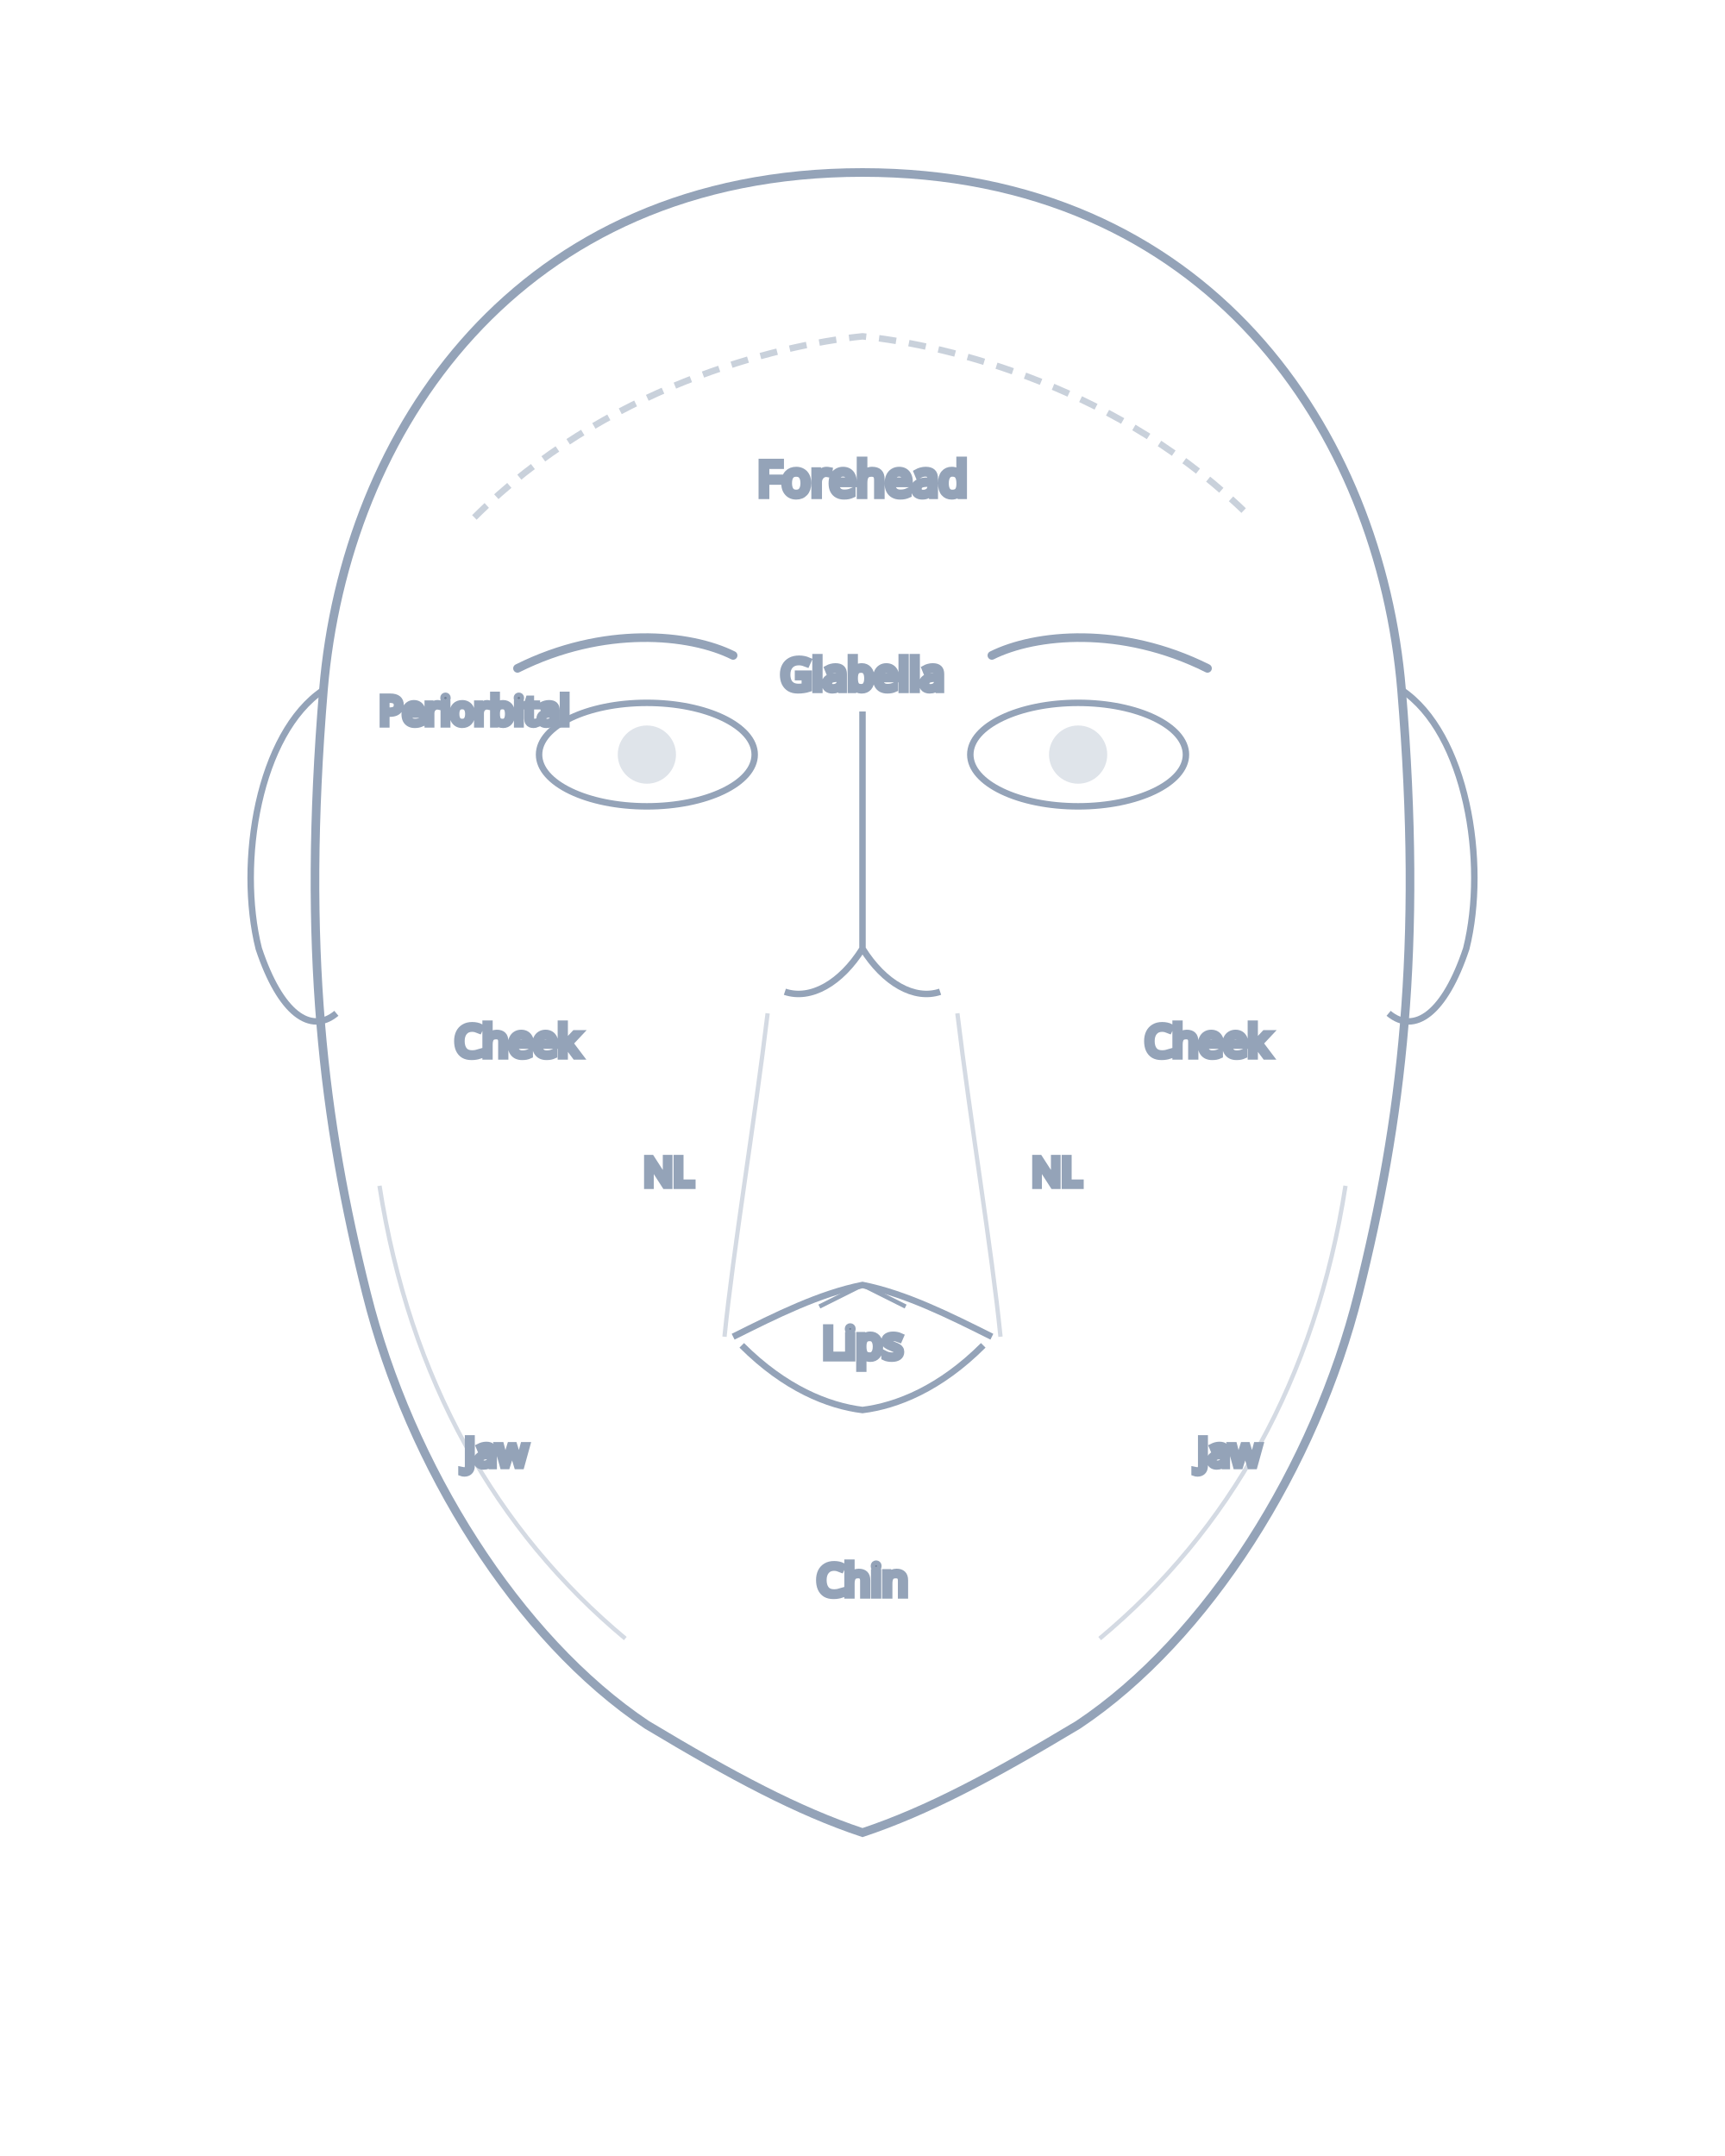
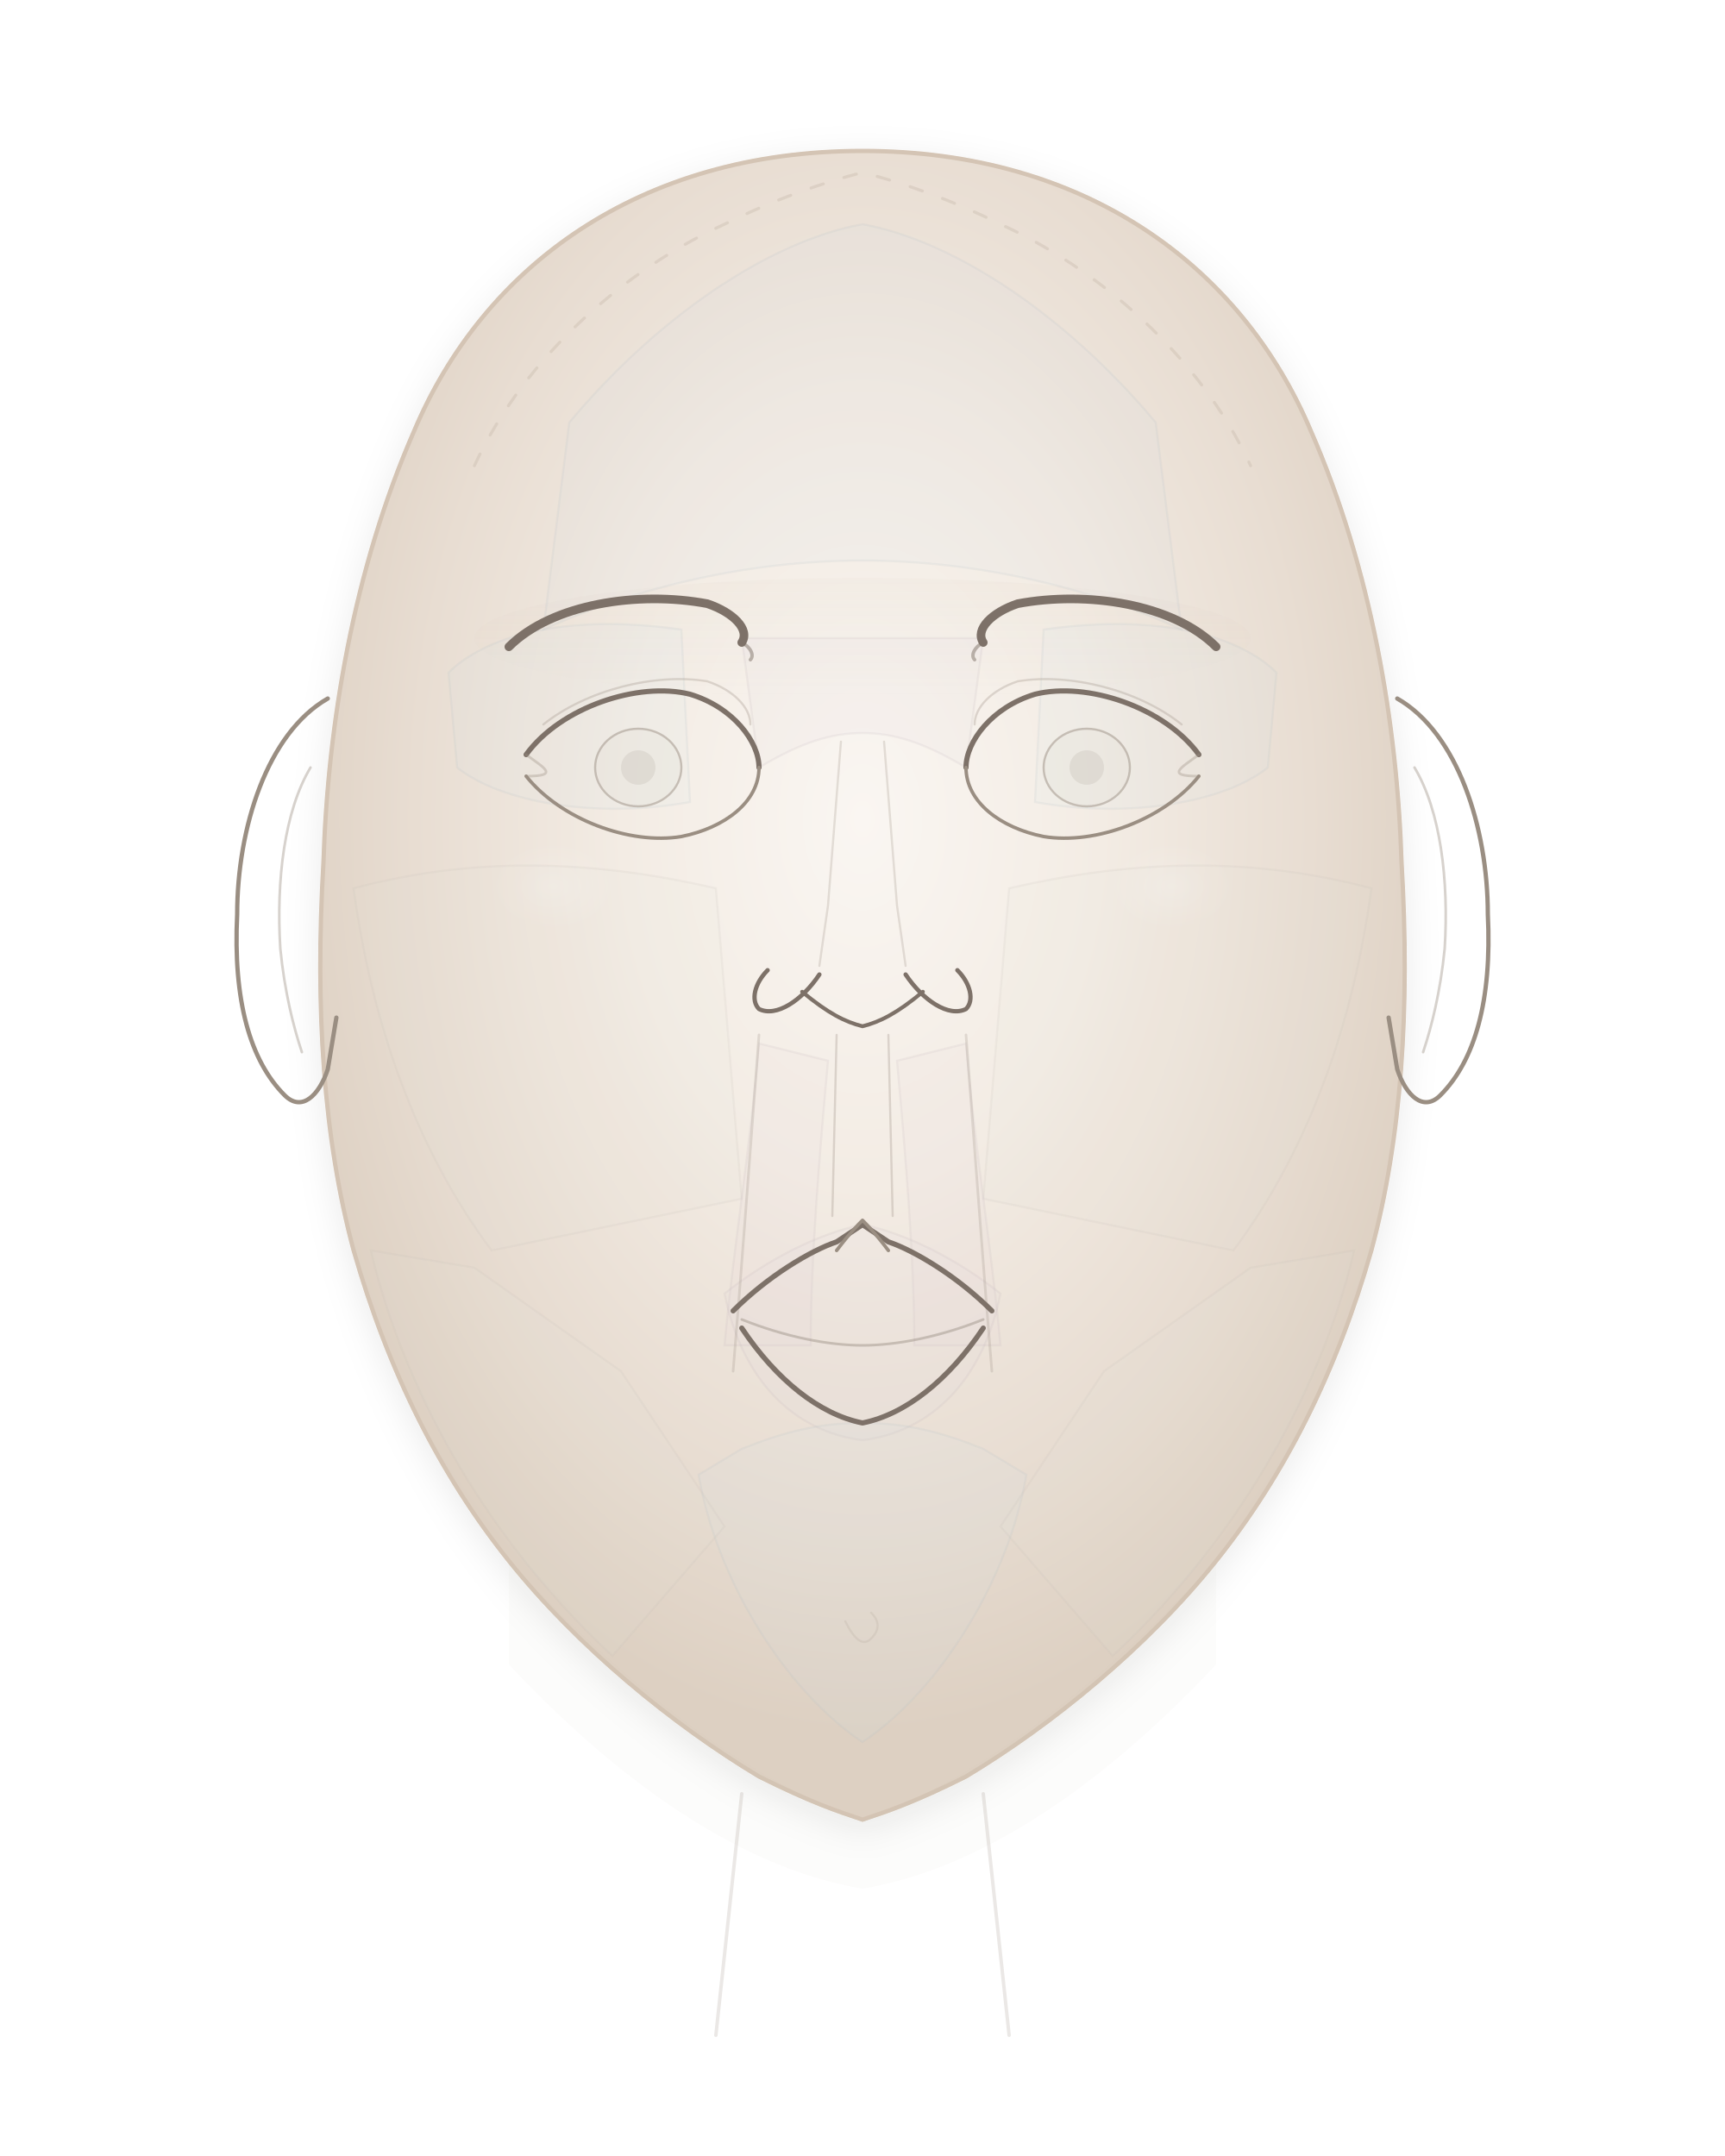
- <svg xmlns="http://www.w3.org/2000/svg" viewBox="0 0 400 500" fill="none" stroke="#94a3b8" stroke-width="1.5">
-   <path d="M200 40 C120 40 80 100 75 160 C70 220 75 260 85 300 C95 340 120 380 150 400 C170 412 185 420 200 425 C215 420 230 412 250 400 C280 380 305 340 315 300 C325 260 330 220 325 160 C320 100 280 40 200 40Z" stroke-width="2" />
-   <path d="M110 120 C140 90 180 80 200 78 C220 80 260 90 290 120" stroke-dasharray="4 3" opacity="0.5" />
-   <path data-region="FOREHEAD" d="M130 100 C150 85 180 80 200 78 C220 80 250 85 270 100 L275 145 C250 135 225 130 200 128 C175 130 150 135 125 145Z" fill="transparent" stroke="none" cursor="pointer" />
-   <path data-region="GLABELLA" d="M170 145 L230 145 L225 170 C215 168 210 167 200 166 C190 167 185 168 175 170Z" fill="transparent" stroke="none" cursor="pointer" />
-   <path data-region="PERIORBITAL" d="M105 160 C110 150 130 145 155 148 L160 175 C140 178 120 176 108 172Z" fill="transparent" stroke="none" cursor="pointer" />
-   <path data-region="PERIORBITAL" d="M295 160 C290 150 270 145 245 148 L240 175 C260 178 280 176 292 172Z" fill="transparent" stroke="none" cursor="pointer" />
-   <path d="M120 155 C140 145 160 147 170 152" stroke-width="2" stroke-linecap="round" />
-   <path d="M280 155 C260 145 240 147 230 152" stroke-width="2" stroke-linecap="round" />
-   <ellipse cx="150" cy="175" rx="25" ry="12" stroke-width="1.5" />
-   <ellipse cx="250" cy="175" rx="25" ry="12" stroke-width="1.5" />
-   <circle cx="150" cy="175" r="6" fill="#94a3b8" opacity="0.3" />
-   <circle cx="250" cy="175" r="6" fill="#94a3b8" opacity="0.3" />
-   <path d="M200 165 L200 220 C195 228 188 232 182 230 M200 220 C205 228 212 232 218 230" stroke-width="1.5" />
-   <path data-region="CHEEKS" d="M90 195 C92 220 100 255 115 275 L170 270 L165 200 C140 195 115 193 90 195Z" fill="transparent" stroke="none" cursor="pointer" />
-   <path data-region="CHEEKS" d="M310 195 C308 220 300 255 285 275 L230 270 L235 200 C260 195 285 193 310 195Z" fill="transparent" stroke="none" cursor="pointer" />
-   <path data-region="NASOLABIAL" d="M175 235 C172 260 168 285 165 300 L185 300 C185 285 188 260 190 240Z" fill="transparent" stroke="none" cursor="pointer" />
-   <path data-region="NASOLABIAL" d="M225 235 C228 260 232 285 235 300 L215 300 C215 285 212 260 210 240Z" fill="transparent" stroke="none" cursor="pointer" />
-   <path d="M178 235 C175 260 170 290 168 310" stroke-width="1" opacity="0.4" />
-   <path d="M222 235 C225 260 230 290 232 310" stroke-width="1" opacity="0.4" />
-   <path data-region="LIPS" d="M168 305 C175 298 188 293 200 292 C212 293 225 298 232 305 C228 318 215 325 200 326 C185 325 172 318 168 305Z" fill="transparent" stroke="none" cursor="pointer" />
-   <path d="M170 310 C180 305 190 300 200 298 C210 300 220 305 230 310" stroke-width="1.5" />
-   <path d="M190 303 L200 298 L210 303" stroke-width="1" />
-   <path d="M172 312 C182 322 192 326 200 327 C208 326 218 322 228 312" stroke-width="1.5" />
-   <path data-region="CHIN" d="M160 335 C165 355 180 380 200 390 C220 380 235 355 240 335 L230 330 C220 328 210 327 200 327 C190 327 180 328 170 330Z" fill="transparent" stroke="none" cursor="pointer" />
-   <path data-region="JAWLINE" d="M90 280 C95 310 110 345 135 370 L160 345 L140 310 L110 285Z" fill="transparent" stroke="none" cursor="pointer" />
-   <path data-region="JAWLINE" d="M310 280 C305 310 290 345 265 370 L240 345 L260 310 L290 285Z" fill="transparent" stroke="none" cursor="pointer" />
-   <path d="M88 275 C95 320 115 355 145 380" stroke-width="1" opacity="0.4" />
-   <path d="M312 275 C305 320 285 355 255 380" stroke-width="1" opacity="0.4" />
-   <path d="M75 160 C60 170 55 200 60 220 C65 235 72 240 78 235" stroke-width="1.5" />
-   <path d="M325 160 C340 170 345 200 340 220 C335 235 328 240 322 235" stroke-width="1.5" />
-   <text x="200" y="115" text-anchor="middle" font-size="11" fill="#64748b" font-family="system-ui" class="region-label" data-for="FOREHEAD">Forehead</text>
-   <text x="200" y="160" text-anchor="middle" font-size="10" fill="#64748b" font-family="system-ui" class="region-label" data-for="GLABELLA">Glabella</text>
-   <text x="110" y="168" text-anchor="middle" font-size="9" fill="#64748b" font-family="system-ui" class="region-label" data-for="PERIORBITAL">Periorbital</text>
-   <text x="120" y="245" text-anchor="middle" font-size="10" fill="#64748b" font-family="system-ui" class="region-label" data-for="CHEEKS">Cheek</text>
-   <text x="280" y="245" text-anchor="middle" font-size="10" fill="#64748b" font-family="system-ui" class="region-label" data-for="CHEEKS">Cheek</text>
-   <text x="155" y="275" text-anchor="middle" font-size="9" fill="#64748b" font-family="system-ui" class="region-label" data-for="NASOLABIAL">NL</text>
-   <text x="245" y="275" text-anchor="middle" font-size="9" fill="#64748b" font-family="system-ui" class="region-label" data-for="NASOLABIAL">NL</text>
-   <text x="200" y="315" text-anchor="middle" font-size="10" fill="#64748b" font-family="system-ui" class="region-label" data-for="LIPS">Lips</text>
-   <text x="200" y="370" text-anchor="middle" font-size="10" fill="#64748b" font-family="system-ui" class="region-label" data-for="CHIN">Chin</text>
-   <text x="115" y="340" text-anchor="middle" font-size="9" fill="#64748b" font-family="system-ui" class="region-label" data-for="JAWLINE">Jaw</text>
-   <text x="285" y="340" text-anchor="middle" font-size="9" fill="#64748b" font-family="system-ui" class="region-label" data-for="JAWLINE">Jaw</text>
+ <svg xmlns="http://www.w3.org/2000/svg" viewBox="0 0 400 500" fill="none">
+   <defs>
+     <style>
+       .zone { cursor: pointer; transition: opacity 0.2s ease; }
+       .zone:hover { opacity: 0.8; }
+       .feat { fill: none; stroke-linecap: round; stroke-linejoin: round; }
+     </style>
+     <radialGradient id="skinBase" cx="50%" cy="40%" r="55%">
+       <stop offset="0%" stop-color="#faf6f2" />
+       <stop offset="40%" stop-color="#f3ece4" />
+       <stop offset="75%" stop-color="#e8ddd2" />
+       <stop offset="100%" stop-color="#ddd0c2" />
+     </radialGradient>
+     <filter id="softShadow" x="-5%" y="-5%" width="110%" height="110%">
+       <feGaussianBlur in="SourceAlpha" stdDeviation="4" />
+       <feOffset dx="0" dy="2" />
+       <feComponentTransfer>
+         <feFuncA type="linear" slope="0.08" />
+       </feComponentTransfer>
+       <feMerge>
+         <feMergeNode />
+         <feMergeNode in="SourceGraphic" />
+       </feMerge>
+     </filter>
+     <radialGradient id="cheekHighlightL" cx="38%" cy="42%" r="18%">
+       <stop offset="0%" stop-color="#ffffff" stop-opacity="0.2" />
+       <stop offset="100%" stop-color="#ffffff" stop-opacity="0" />
+     </radialGradient>
+     <radialGradient id="cheekHighlightR" cx="62%" cy="42%" r="18%">
+       <stop offset="0%" stop-color="#ffffff" stop-opacity="0.2" />
+       <stop offset="100%" stop-color="#ffffff" stop-opacity="0" />
+     </radialGradient>
+     <linearGradient id="browShadow" x1="0" y1="0" x2="0" y2="1">
+       <stop offset="0%" stop-color="#c4b5a5" stop-opacity="0.06" />
+       <stop offset="100%" stop-color="#c4b5a5" stop-opacity="0" />
+     </linearGradient>
+   </defs>
+   <path filter="url(#softShadow)" d="     M200 35     C148 35 112 62 96 100     C82 132 76 168 75 200     C73 234 75 264 82 290     C90 318 102 342 118 362     C134 382 156 400 176 412     C188 418 194 420 200 422     C206 420 212 418 224 412     C244 400 266 382 282 362     C298 342 310 318 318 290     C325 264 327 234 325 200     C324 168 318 132 304 100     C288 62 252 35 200 35Z" fill="url(#skinBase)" stroke="#d4c4b4" stroke-width="1" />
+   <ellipse cx="200" cy="148" rx="90" ry="14" fill="url(#browShadow)" />
+   <ellipse cx="138" cy="210" rx="40" ry="28" fill="url(#cheekHighlightL)" />
+   <ellipse cx="262" cy="210" rx="40" ry="28" fill="url(#cheekHighlightR)" />
+   <path d="M118 362 C148 394 176 414 200 422 C224 414 252 394 282 362     L282 386 C252 418 224 434 200 438 C176 434 148 418 118 386Z" fill="#c4b5a5" opacity="0.05" />
+   <path data-region="FOREHEAD" class="zone" d="M132 98 C152 74 178 56 200 52 C222 56 248 74 268 98       L274 146 C252 136 226 130 200 130 C174 130 148 136 126 146Z" fill="#d0dce6" fill-opacity="0.12" stroke="#b0bcc6" stroke-width="0.5" stroke-opacity="0.15" />
+   <path data-region="GLABELLA" class="zone" d="M172 148 L228 148 L224 178 C214 172 207 170 200 170 C193 170 186 172 176 178Z" fill="#e0d0d8" fill-opacity="0.12" stroke="#c0b0b8" stroke-width="0.5" stroke-opacity="0.15" />
+   <path data-region="PERIORBITAL" class="zone" d="M104 156 C112 148 130 142 158 146 L160 186 C138 190 116 186 106 178Z" fill="#d0dce6" fill-opacity="0.1" stroke="#b0bcc6" stroke-width="0.5" stroke-opacity="0.15" />
+   <path data-region="PERIORBITAL" class="zone" d="M296 156 C288 148 270 142 242 146 L240 186 C262 190 284 186 294 178Z" fill="#d0dce6" fill-opacity="0.1" stroke="#b0bcc6" stroke-width="0.5" stroke-opacity="0.15" />
+   <path data-region="CHEEKS" class="zone" d="M82 206 C86 236 96 266 114 290 L172 278 L166 206 C140 200 112 198 82 206Z" fill="#e4dcd4" fill-opacity="0.1" stroke="#c4bcb4" stroke-width="0.5" stroke-opacity="0.15" />
+   <path data-region="CHEEKS" class="zone" d="M318 206 C314 236 304 266 286 290 L228 278 L234 206 C260 200 288 198 318 206Z" fill="#e4dcd4" fill-opacity="0.1" stroke="#c4bcb4" stroke-width="0.5" stroke-opacity="0.15" />
+   <path data-region="NASOLABIAL" class="zone" d="M176 242 C174 266 170 290 168 312 L188 312 C188 292 190 268 192 246Z" fill="#e0d0d8" fill-opacity="0.1" stroke="#c0b0b8" stroke-width="0.5" stroke-opacity="0.15" />
+   <path data-region="NASOLABIAL" class="zone" d="M224 242 C226 266 230 290 232 312 L212 312 C212 292 210 268 208 246Z" fill="#e0d0d8" fill-opacity="0.1" stroke="#c0b0b8" stroke-width="0.5" stroke-opacity="0.15" />
+   <path data-region="LIPS" class="zone" d="M168 300 C178 292 190 286 200 284 C210 286 222 292 232 300       C228 320 216 332 200 334 C184 332 172 320 168 300Z" fill="#e0d0d8" fill-opacity="0.12" stroke="#c0b0b8" stroke-width="0.5" stroke-opacity="0.15" />
+   <path data-region="CHIN" class="zone" d="M162 342 C166 366 182 392 200 404 C218 392 234 366 238 342       L228 336 C218 332 210 330 200 330 C190 330 182 332 172 336Z" fill="#d0dce6" fill-opacity="0.1" stroke="#b0bcc6" stroke-width="0.5" stroke-opacity="0.15" />
+   <path data-region="JAWLINE" class="zone" d="M86 290 C94 324 114 358 142 384 L168 354 L144 318 L110 294Z" fill="#e4dcd4" fill-opacity="0.1" stroke="#c4bcb4" stroke-width="0.5" stroke-opacity="0.15" />
+   <path data-region="JAWLINE" class="zone" d="M314 290 C306 324 286 358 258 384 L232 354 L256 318 L290 294Z" fill="#e4dcd4" fill-opacity="0.1" stroke="#c4bcb4" stroke-width="0.5" stroke-opacity="0.15" />
+   <path class="feat" stroke="#9a8e82" stroke-width="1" d="M76 162 C62 170 55 192 55 212 C54 232 58 246 66 254 C70 258 74 254 76 248 L78 236" />
+   <path class="feat" stroke="#9a8e82" stroke-width="0.6" opacity="0.4" d="M72 178 C66 188 64 204 65 220 C66 230 68 238 70 244" />
+   <path class="feat" stroke="#9a8e82" stroke-width="1" d="M324 162 C338 170 345 192 345 212 C346 232 342 246 334 254 C330 258 326 254 324 248 L322 236" />
+   <path class="feat" stroke="#9a8e82" stroke-width="0.6" opacity="0.4" d="M328 178 C334 188 336 204 335 220 C334 230 332 238 330 244" />
+   <path class="feat" stroke="#7d7168" stroke-width="2" d="M118 150 C128 140 148 137 164 140 C170 142 174 146 172 149" />
+   <path class="feat" stroke="#7d7168" stroke-width="0.8" opacity="0.5" d="M172 149 C174 150 175 152 174 153" />
+   <path class="feat" stroke="#7d7168" stroke-width="2" d="M282 150 C272 140 252 137 236 140 C230 142 226 146 228 149" />
+   <path class="feat" stroke="#7d7168" stroke-width="0.8" opacity="0.5" d="M228 149 C226 150 225 152 226 153" />
+   <path class="feat" stroke="#7d7168" stroke-width="1.2" d="M122 175 C130 164 148 158 160 161 C170 164 176 172 176 178" />
+   <path class="feat" stroke="#9a8e82" stroke-width="0.8" d="M176 178 C176 186 168 192 158 194 C146 196 130 190 122 180" />
+   <path class="feat" stroke="#9a8e82" stroke-width="0.6" opacity="0.35" d="M122 175 C126 178 130 180 122 180" />
+   <path class="feat" stroke="#9a8e82" stroke-width="0.5" opacity="0.3" d="M126 168 C136 160 152 156 164 158 C170 160 174 164 174 168" />
+   <ellipse cx="148" cy="178" rx="10" ry="9" fill="#8a7a6a" fill-opacity="0.06" stroke="#9a8e82" stroke-width="0.5" opacity="0.5" />
+   <circle cx="148" cy="178" r="4" fill="#7d7168" opacity="0.12" />
+   <path class="feat" stroke="#7d7168" stroke-width="1.2" d="M278 175 C270 164 252 158 240 161 C230 164 224 172 224 178" />
+   <path class="feat" stroke="#9a8e82" stroke-width="0.8" d="M224 178 C224 186 232 192 242 194 C254 196 270 190 278 180" />
+   <path class="feat" stroke="#9a8e82" stroke-width="0.6" opacity="0.35" d="M278 175 C274 178 270 180 278 180" />
+   <path class="feat" stroke="#9a8e82" stroke-width="0.5" opacity="0.3" d="M274 168 C264 160 248 156 236 158 C230 160 226 164 226 168" />
+   <ellipse cx="252" cy="178" rx="10" ry="9" fill="#8a7a6a" fill-opacity="0.06" stroke="#9a8e82" stroke-width="0.5" opacity="0.5" />
+   <circle cx="252" cy="178" r="4" fill="#7d7168" opacity="0.12" />
+   <path class="feat" stroke="#9a8e82" stroke-width="0.5" opacity="0.25" d="M195 172 L192 210 L190 224" />
+   <path class="feat" stroke="#9a8e82" stroke-width="0.5" opacity="0.25" d="M205 172 L208 210 L210 224" />
+   <path class="feat" stroke="#7d7168" stroke-width="1" d="M190 226 C186 232 180 236 176 234 C174 232 175 228 178 225" />
+   <path class="feat" stroke="#7d7168" stroke-width="1" d="M210 226 C214 232 220 236 224 234 C226 232 225 228 222 225" />
+   <path class="feat" stroke="#7d7168" stroke-width="0.9" d="M186 230 C192 235 196 237 200 238 C204 237 208 235 214 230" />
+   <path class="feat" stroke="#9a8e82" stroke-width="0.6" opacity="0.25" d="M176 240 C174 266 172 294 170 318" />
+   <path class="feat" stroke="#9a8e82" stroke-width="0.6" opacity="0.25" d="M224 240 C226 266 228 294 230 318" />
+   <path class="feat" stroke="#9a8e82" stroke-width="0.5" opacity="0.3" d="M194 240 L193 282 M206 240 L207 282" />
+   <path class="feat" stroke="#7d7168" stroke-width="1.2" d="M170 304 C178 296 188 290 194 288 L200 284 L206 288 C212 290 222 296 230 304" />
+   <path class="feat" stroke="#9a8e82" stroke-width="0.8" d="M194 290 C197 286 199 284 200 283 C201 284 203 286 206 290" />
+   <path class="feat" stroke="#7d7168" stroke-width="1.2" d="M172 308 C180 320 190 328 200 330 C210 328 220 320 228 308" />
+   <path class="feat" stroke="#9a8e82" stroke-width="0.6" opacity="0.45" d="M172 306 C182 310 192 312 200 312 C208 312 218 310 228 306" />
+   <path class="feat" stroke="#9a8e82" stroke-width="0.5" opacity="0.15" d="M196 376 C198 380 200 382 202 380 C204 378 204 376 202 374" />
+   <path class="feat" stroke="#9a8e82" stroke-width="0.8" opacity="0.2" d="M172 416 L166 472" />
+   <path class="feat" stroke="#9a8e82" stroke-width="0.8" opacity="0.2" d="M228 416 L234 472" />
+   <path class="feat" stroke="#c4b5a5" stroke-width="0.7" stroke-dasharray="3 5" opacity="0.35" d="M110 108 C122 82 146 62 168 52 C180 46 192 42 200 40       C208 42 220 46 232 52 C254 62 278 82 290 108" />
</svg>
